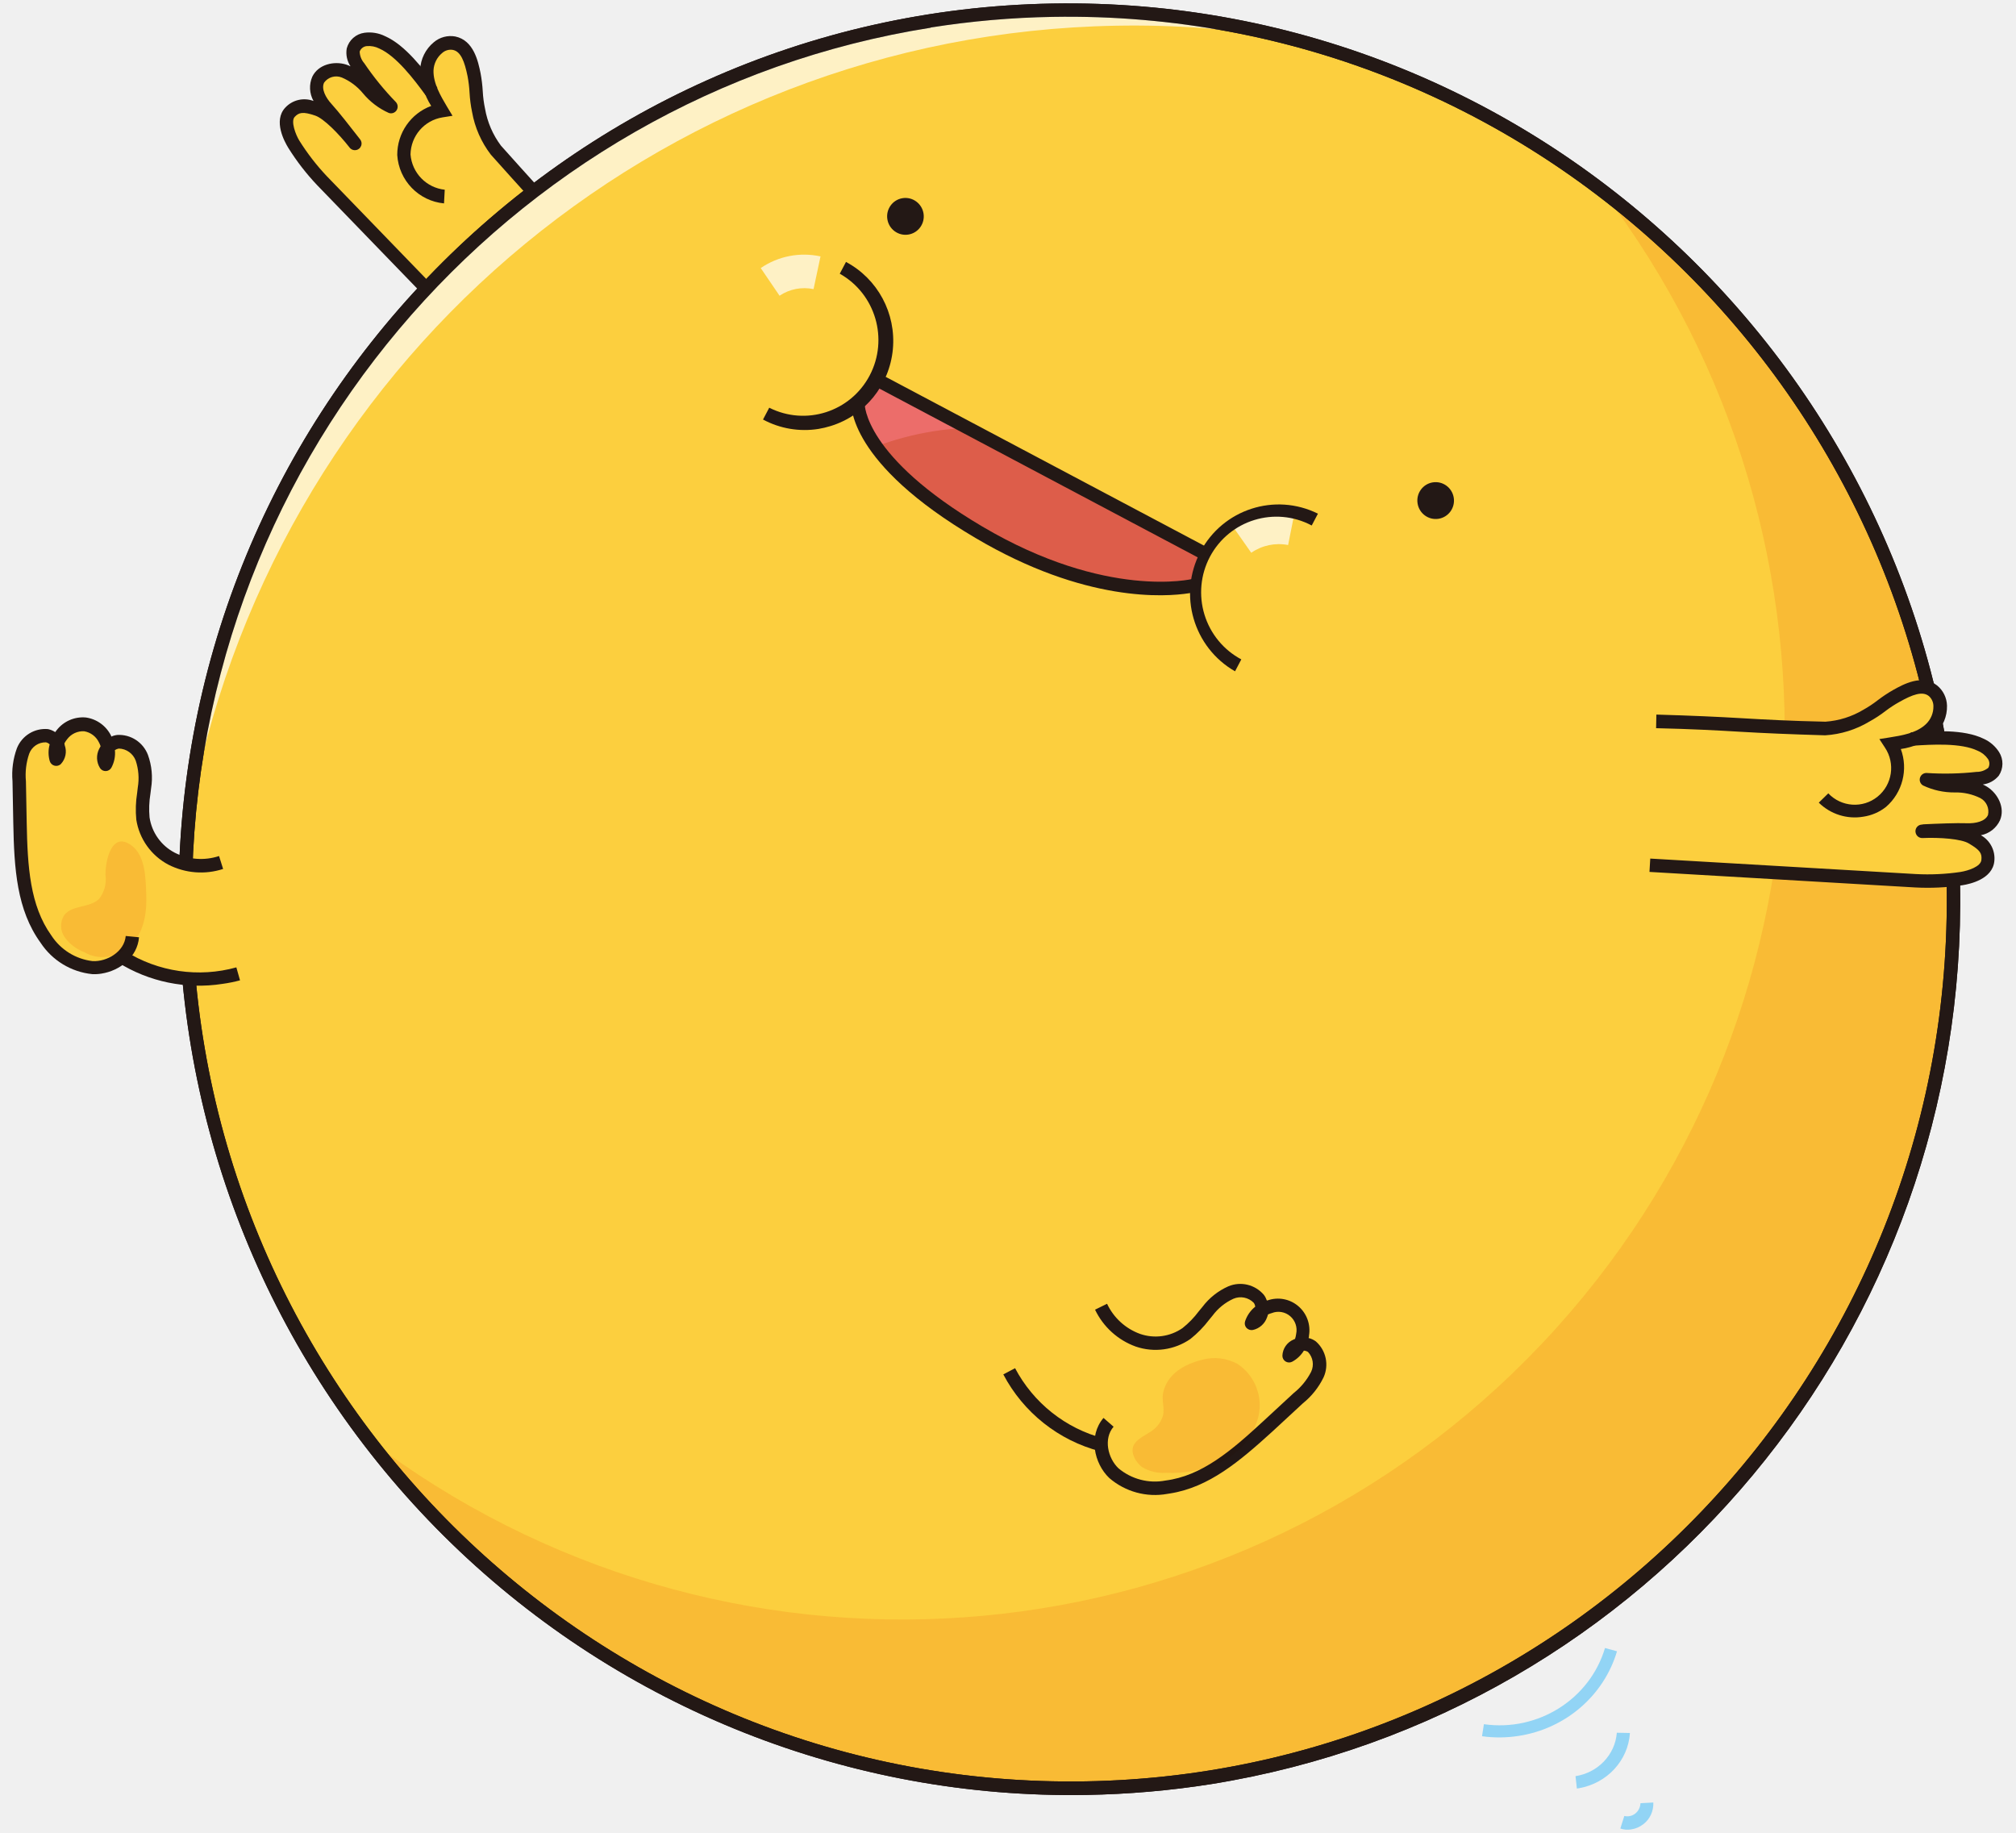
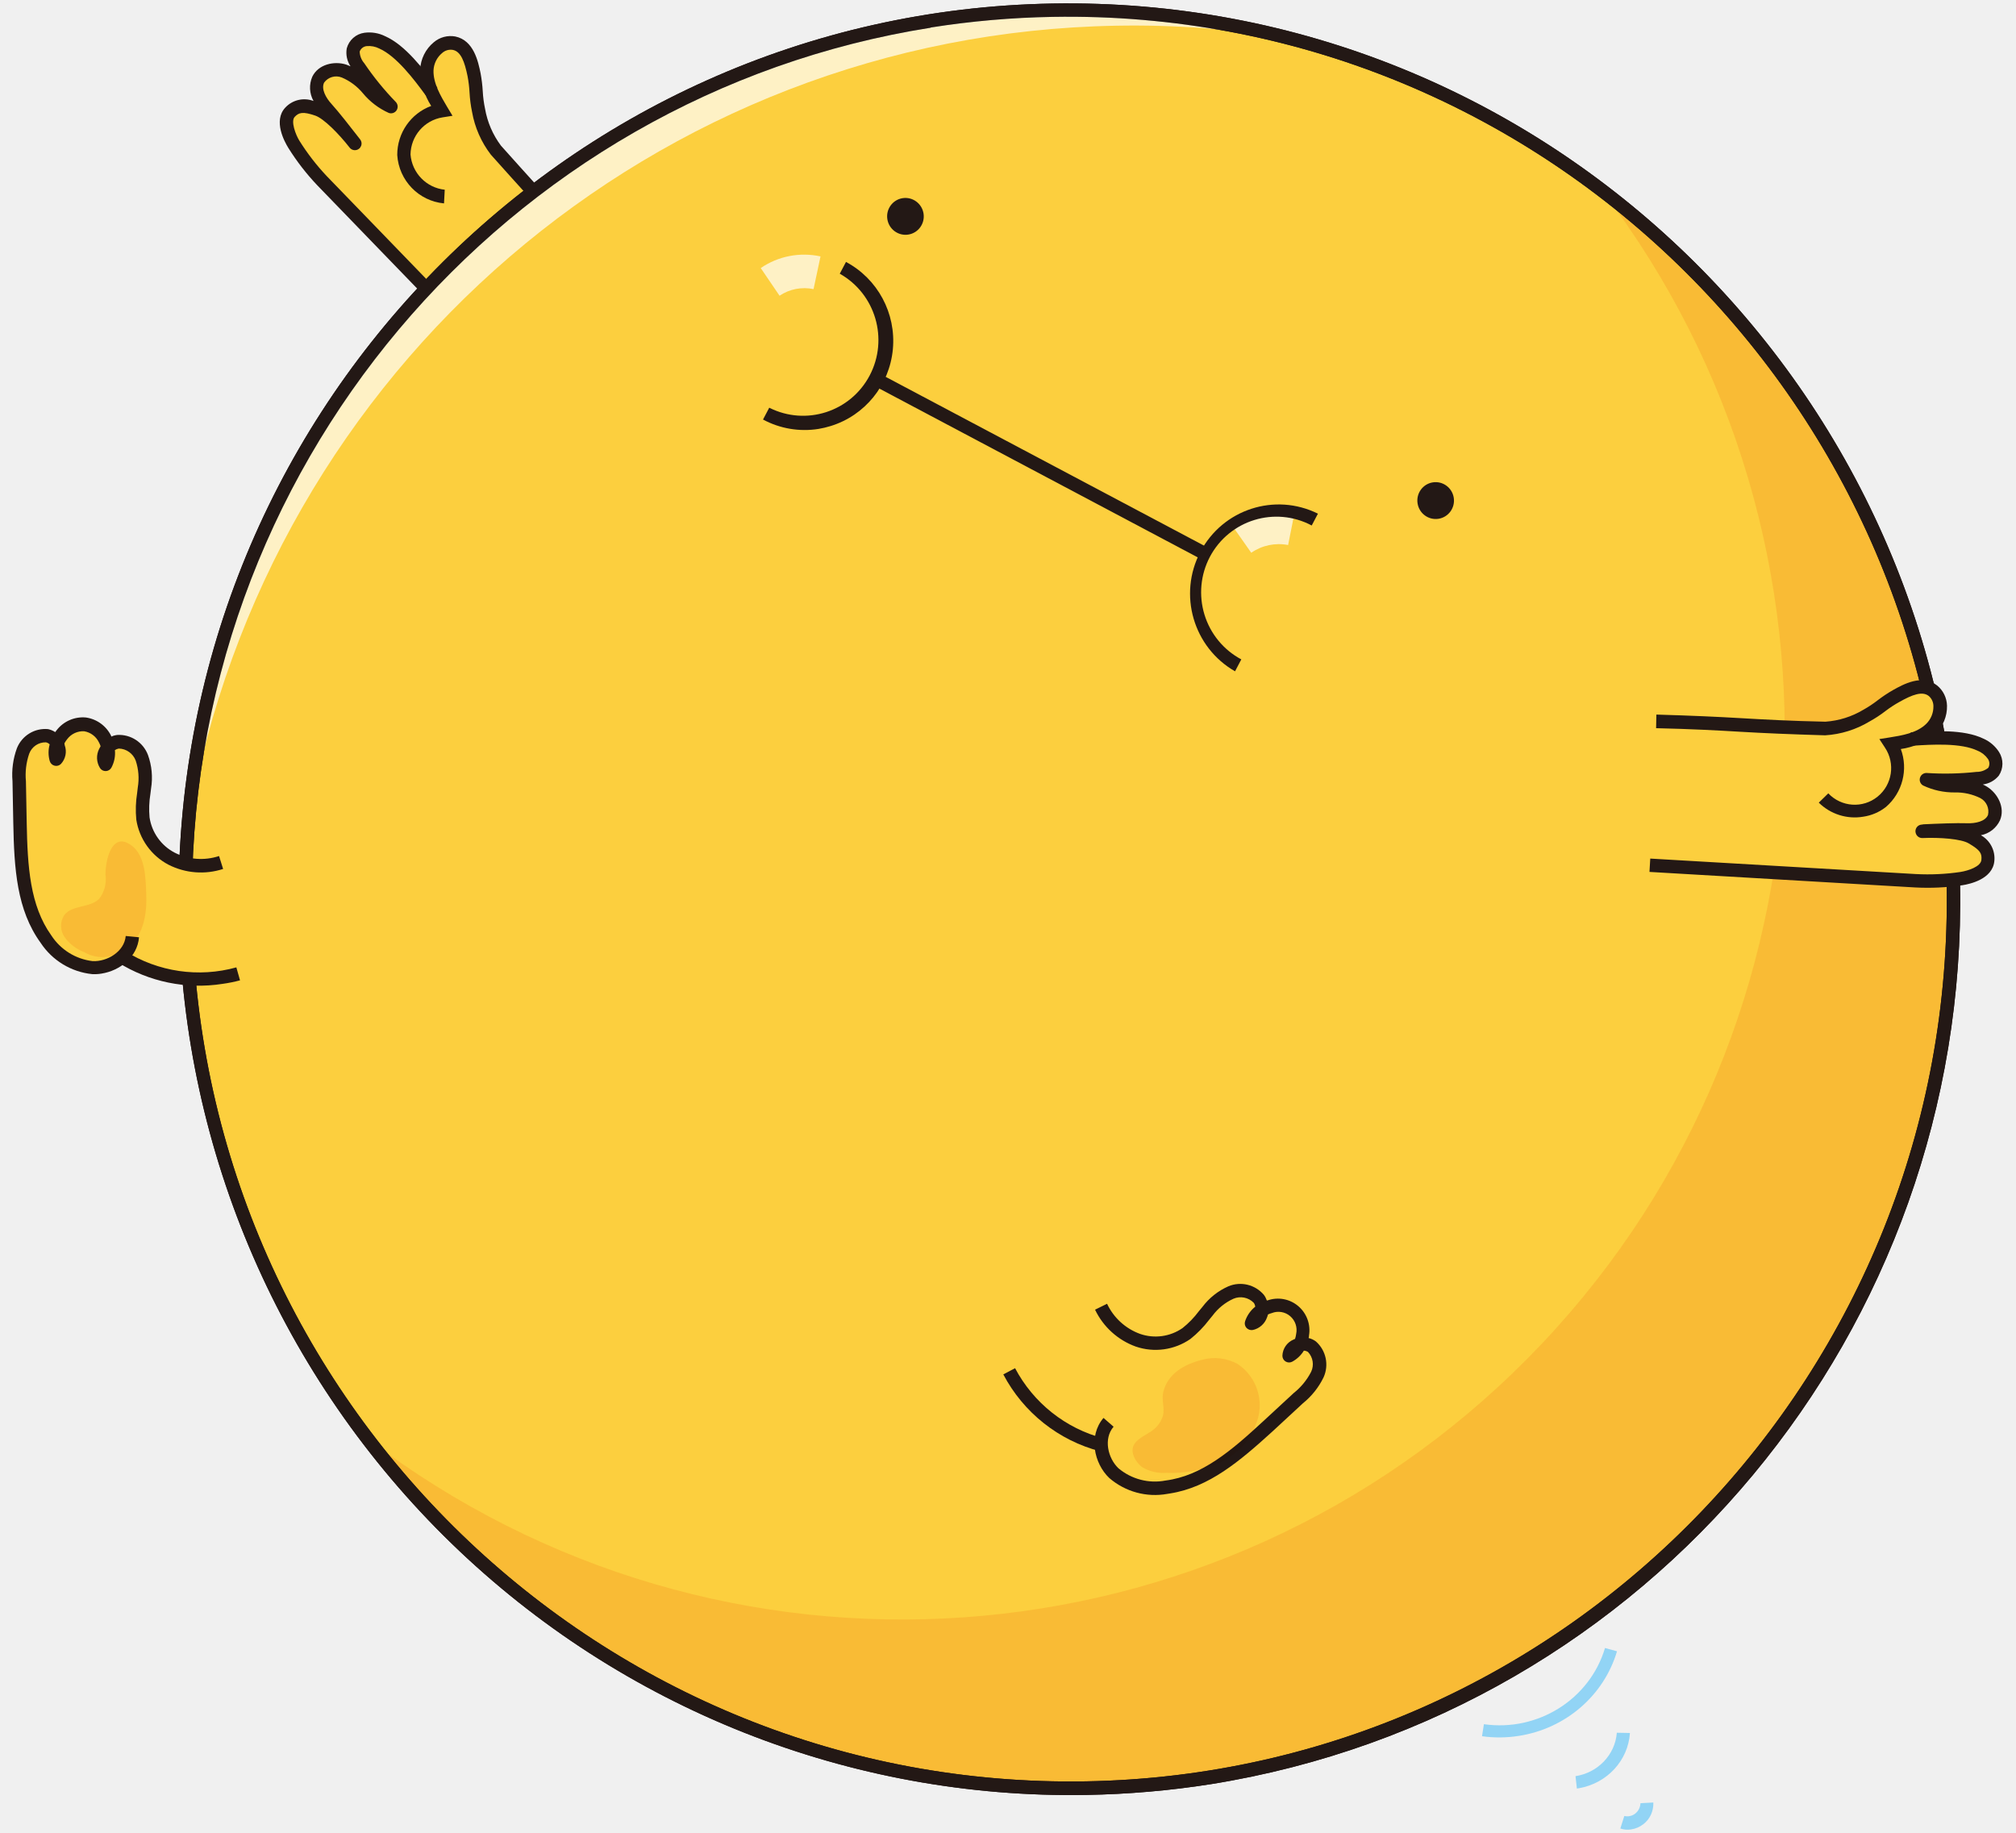
- <svg xmlns="http://www.w3.org/2000/svg" xmlns:xlink="http://www.w3.org/1999/xlink" width="143px" height="130px" viewBox="0 0 143 130" version="1.1">
-   <defs>
-     <ellipse id="path-1" cx="21.018" cy="21.047" rx="20.91" ry="21.033" />
-   </defs>
+ <svg xmlns="http://www.w3.org/2000/svg" width="143px" height="130px" viewBox="0 0 143 130" version="1.1">
+   <defs />
  <g id="Page-1" stroke="none" stroke-width="1" fill="none" fill-rule="evenodd">
-     <g id="iPhone-8-Copy" transform="translate(-221, -471)">
-       <g id="503" transform="translate(294.1545, 536.7389) rotate(-9) translate(-294.1545, -536.7389) translate(223.1545, 466.2389)">
+     <g id="wavbo" transform="translate(-8, -15)" fill-rule="nonzero">
+       <g id="503" transform="translate(81.1545, 80.73887) rotate(-9) translate(-81.1545, -80.73887) translate(10.1545, 10.23888)">
        <g id="Group">
-           <g transform="translate(26.92233, 0)" fill-rule="nonzero" id="Shape">
+           <g id="Shape" transform="translate(26.92233, 0)">
            <path d="M11.062,12.828 C9.554,12.436 8.553,11 8.7,9.44 C8.95,7.906 10.262,6.775 11.808,6.761 C11.425,5.811 11.033,4.784 11.227,3.772 C11.421,2.76 12.469,1.848 13.433,2.2 C14.326,2.523 14.444,3.673 14.486,4.628 C14.529,5.583 14.344,6.219 14.406,7.174 C14.419,8.212 14.682,9.23 15.171,10.144 C17.943,14.462 22.893,21.884 25.661,26.198 L17.674,31.742 L2.669,10.362 C2.055,9.466 1.529,8.511 1.101,7.511 C0.893,7.036 0.496,5.763 1.181,5.231 C1.785,4.756 2.357,4.903 3.146,5.321 C3.934,5.739 4.959,7.35 5.394,8.134 C4.959,7.35 4.218,6.005 3.802,5.374 C3.387,4.742 3.089,3.877 3.524,3.255 C4.002,2.716 4.79,2.587 5.413,2.946 C6.015,3.31 6.521,3.815 6.886,4.419 C7.238,5.025 7.723,5.544 8.303,5.934 C7.606,4.944 6.996,3.895 6.48,2.798 C6.253,2.426 6.181,1.979 6.282,1.554 C6.464,1.172 6.853,0.935 7.274,0.95 C7.68,0.967 8.072,1.102 8.403,1.34 C9.635,2.133 10.637,4.053 11.336,5.35" fill="#FCCF3E" />
            <path d="M25.269,26.454 C23.885,24.302 21.925,21.318 20.026,18.434 C18.128,15.55 16.163,12.562 14.779,10.405 C14.246,9.423 13.957,8.326 13.938,7.207 C13.916,6.746 13.929,6.284 13.976,5.825 C14.017,5.435 14.031,5.043 14.019,4.651 C13.971,3.592 13.825,2.846 13.277,2.646 C13.016,2.56 12.729,2.596 12.498,2.746 C12.087,2.988 11.797,3.394 11.699,3.863 C11.525,4.77 11.926,5.763 12.252,6.585 L12.526,7.26 L11.803,7.26 C10.497,7.265 9.382,8.209 9.154,9.502 C9.052,10.815 9.896,12.013 11.161,12.353 L10.958,13.303 C9.212,12.857 8.049,11.197 8.218,9.393 C8.457,7.856 9.625,6.634 11.142,6.333 C10.777,5.498 10.648,4.577 10.769,3.673 C10.92,2.928 11.378,2.284 12.03,1.9 C12.502,1.613 13.077,1.552 13.598,1.734 C14.855,2.209 14.925,3.749 14.963,4.585 C14.975,5.018 14.959,5.451 14.916,5.882 C14.873,6.295 14.862,6.711 14.883,7.127 C14.897,8.09 15.138,9.036 15.587,9.887 C16.971,12.044 18.931,15.023 20.829,17.912 C22.728,20.8 24.693,23.779 26.077,25.941 L25.269,26.454 Z" fill="#231815" />
            <path d="M17.287,32.018 L2.286,10.638 C1.648,9.712 1.106,8.723 0.666,7.687 C0.468,7.212 -0.104,5.621 0.893,4.837 C1.484,4.368 2.298,4.306 2.952,4.68 C2.742,4.111 2.811,3.476 3.136,2.965 C3.698,2.157 4.851,2.095 5.64,2.49 C5.739,2.542 5.833,2.599 5.928,2.661 C5.743,2.254 5.719,1.792 5.862,1.368 C6.109,0.807 6.668,0.451 7.278,0.466 C7.787,0.479 8.281,0.644 8.695,0.941 C10.004,1.786 11.01,3.682 11.742,5.065 L11.775,5.126 L10.939,5.573 L10.863,5.511 C10.23,4.276 9.253,2.456 8.148,1.739 C7.894,1.553 7.592,1.444 7.278,1.425 C7.055,1.416 6.845,1.533 6.735,1.729 C6.696,2.031 6.762,2.337 6.924,2.594 C7.427,3.668 8.023,4.695 8.705,5.663 C8.831,5.844 8.816,6.088 8.669,6.253 C8.523,6.417 8.283,6.458 8.091,6.352 C7.441,5.928 6.896,5.359 6.499,4.689 C6.178,4.144 5.731,3.684 5.196,3.35 C4.777,3.099 4.242,3.165 3.897,3.511 C3.609,3.924 3.854,4.599 4.18,5.088 C4.586,5.706 5.271,6.941 5.72,7.759 L5.791,7.887 C5.831,7.956 5.852,8.035 5.852,8.115 C5.853,8.289 5.758,8.449 5.606,8.533 C5.497,8.594 5.368,8.609 5.247,8.574 C5.127,8.539 5.025,8.458 4.964,8.348 C4.369,7.269 3.476,6.024 2.914,5.725 C2.083,5.283 1.79,5.326 1.455,5.587 C1.119,5.849 1.327,6.846 1.521,7.307 C1.937,8.283 2.448,9.216 3.046,10.091 L18.047,31.471 L17.287,32.018 Z" fill="#231815" />
          </g>
-           <g transform="translate(10.39108, 5.226217)" fill-rule="nonzero">
+           <g transform="translate(10.39108, 5.226217)">
            <ellipse id="Oval" fill="#FCCF3E" cx="63.579" cy="63.755" rx="62.701" ry="63.071" />
            <path d="M63.711,127.33 C60.741,127.328 57.774,127.118 54.832,126.703 C38.237,124.37 23.243,115.5 13.15,102.046 C3.057,88.591 -1.308,71.653 1.015,54.961 C5.838,20.278 37.828,-4.029 72.336,0.827 C106.892,5.689 130.986,37.809 126.152,72.568 C121.787,103.909 95.173,127.25 63.711,127.33 Z M63.541,1.169 C33.015,1.155 6.296,23.832 1.951,55.113 C-2.795,89.342 20.937,120.963 54.964,125.748 C88.943,130.522 120.442,106.605 125.212,72.421 C129.967,38.184 106.234,6.552 72.199,1.763 C69.331,1.359 66.438,1.156 63.541,1.155 L63.541,1.169 Z" id="Shape" fill="#231815" />
          </g>
-           <path d="M86.95,8.314 C91.043,8.886 95.076,9.832 98.999,11.141 C82.064,3.742 62.749,4.22 46.197,12.45 C29.645,20.68 17.537,35.826 13.097,53.854 C23.725,22.865 54.674,3.78 86.95,8.314 Z" id="Shape" fill="#FFFFFF" fill-rule="nonzero" opacity="0.7" />
-           <path d="M119.153,25.247 C134.097,52.993 126.356,87.578 101.033,106.204 C75.71,124.83 40.599,121.764 18.846,99.027 C30.482,120.632 53.532,133.472 77.912,131.929 C102.291,130.386 123.56,114.742 132.413,91.841 C141.266,68.94 136.091,42.952 119.153,25.247 Z" id="Shape" fill="#F6AF74" fill-rule="nonzero" opacity="0.3" style="mix-blend-mode: multiply;" />
-           <path d="M74.103,132.556 C71.132,132.554 68.165,132.345 65.223,131.929 C48.628,129.596 33.634,120.727 23.541,107.272 C13.448,93.817 9.083,76.88 11.407,60.187 C16.229,25.504 48.219,1.197 82.727,6.053 C117.283,10.915 141.377,43.035 136.543,77.795 C132.178,109.136 105.564,132.477 74.103,132.556 Z M73.933,6.395 C43.406,6.381 16.687,29.058 12.342,60.339 C7.596,94.569 31.328,126.189 65.355,130.974 C99.334,135.749 130.833,111.832 135.604,77.647 C140.358,43.411 116.625,11.778 82.59,6.989 C79.722,6.585 76.829,6.382 73.933,6.381 L73.933,6.395 Z" id="Shape" fill="#231815" fill-rule="nonzero" />
-           <ellipse id="Oval" fill="#231815" fill-rule="nonzero" cx="70.064" cy="19.332" rx="1.299" ry="1.307" />
-           <ellipse id="Oval" fill="#231815" fill-rule="nonzero" cx="104.057" cy="45.126" rx="1.299" ry="1.307" />
-           <g transform="translate(48.64913, 20.42976)">
-             <g opacity="0.7" transform="translate(10.39108, 0)" fill="#FFFFFF" fill-rule="nonzero" id="Shape">
+           <path d="M86.95,8.314 C91.043,8.886 95.076,9.832 98.999,11.141 C82.064,3.742 62.749,4.22 46.197,12.45 C29.645,20.68 17.537,35.826 13.097,53.854 C23.725,22.865 54.674,3.78 86.95,8.314 Z" id="Shape" fill="#FFFFFF" opacity="0.7" />
+           <path d="M119.153,25.247 C134.097,52.993 126.356,87.578 101.033,106.204 C75.71,124.83 40.599,121.764 18.846,99.027 C30.482,120.632 53.532,133.472 77.912,131.929 C102.291,130.386 123.56,114.742 132.413,91.841 C141.266,68.94 136.091,42.952 119.153,25.247 Z" id="Shape" fill="#F6AF74" opacity="0.3" style="mix-blend-mode: multiply;" />
+           <path d="M74.103,132.556 C71.132,132.554 68.165,132.345 65.223,131.929 C48.628,129.596 33.634,120.727 23.541,107.272 C13.448,93.817 9.083,76.88 11.407,60.187 C16.229,25.504 48.219,1.197 82.727,6.053 C117.283,10.915 141.377,43.035 136.543,77.795 C132.178,109.136 105.564,132.477 74.103,132.556 Z M73.933,6.395 C43.406,6.381 16.687,29.058 12.342,60.339 C7.596,94.569 31.328,126.189 65.355,130.974 C99.334,135.749 130.833,111.832 135.604,77.647 C140.358,43.411 116.625,11.778 82.59,6.989 C79.722,6.585 76.829,6.382 73.933,6.381 L73.933,6.395 Z" id="Shape" fill="#231815" />
+           <ellipse id="Oval" fill="#231815" cx="70.064" cy="19.332" rx="1.299" ry="1.307" />
+           <ellipse id="Oval" fill="#231815" cx="104.057" cy="45.126" rx="1.299" ry="1.307" />
+           <g transform="translate(57.64913, 20.42976)">
+             <g id="Shape" opacity="0.7" transform="translate(1.391076, 0)" fill="#FFFFFF">
              <path d="M1.323,3.064 L0.312,0.917 C1.669,0.274 3.23,0.219 4.629,0.765 L3.779,2.979 C2.982,2.675 2.097,2.705 1.323,3.064 Z" />
            </g>
-             <g opacity="0.7" transform="translate(40.61966, 23.28042)" fill="#FFFFFF" fill-rule="nonzero" id="Shape">
+             <g id="Shape" opacity="0.7" transform="translate(31.61966, 23.28042)" fill="#FFFFFF">
              <path d="M1.289,3.026 L0.246,0.893 C1.663,0.198 3.301,0.115 4.78,0.665 L3.958,2.893 C3.087,2.575 2.125,2.623 1.289,3.026 Z" />
            </g>
-             <path d="M17.651,10.091 L38.669,25.86 L37.677,27.975 C37.677,27.975 30.323,27.2 24.844,23.223 C17.004,17.579 15.709,11.764 15.709,11.764 L17.651,10.091 Z" id="Shape" fill="#EC6D6A" fill-rule="nonzero" />
-             <g id="Clipped" transform="translate(0, 14.25332)">
-               <mask id="mask-2" fill="white">
-                 <use xlink:href="#path-1" />
-               </mask>
-               <g id="Oval" />
-               <path d="M17.651,-4.162 L38.669,11.607 L37.677,13.721 C37.677,13.721 30.323,12.947 24.844,8.97 C17.004,3.326 15.709,-2.49 15.709,-2.49 L17.651,-4.162 Z" id="Shape" fill="#DD5D4A" fill-rule="nonzero" mask="url(#mask-2)" />
-             </g>
-             <path d="M39.458,34.431 C36.798,32.294 36.309,28.418 38.352,25.68 C40.396,22.942 44.233,22.334 47.015,24.307 L46.448,25.067 C44.088,23.29 40.744,23.766 38.967,26.131 C38.113,27.272 37.746,28.707 37.945,30.12 C38.144,31.534 38.894,32.809 40.029,33.666 L39.458,34.431 Z" id="Shape" fill="#231815" fill-rule="nonzero" />
-             <path d="M12.961,12.828 C11.597,12.829 10.27,12.382 9.182,11.555 L9.749,10.795 C12.113,12.497 15.396,11.99 17.143,9.652 C18.889,7.314 18.461,4.001 16.177,2.19 L16.744,1.435 C18.779,2.972 19.693,5.592 19.059,8.072 C18.425,10.551 16.369,12.402 13.848,12.761 C13.554,12.804 13.258,12.826 12.961,12.828 Z" id="Shape" fill="#231815" fill-rule="nonzero" />
-             <polygon id="Rectangle-path" fill="#231815" fill-rule="nonzero" transform="translate(28.12228, 17.90316) rotate(-53.07) translate(-28.12228, -17.90316) " points="27.622 4.714 28.567 4.714 28.567 31.092 27.622 31.092" />
-             <path d="M37.115,28.45 C35.41,28.45 29.723,27.975 22.761,22.216 C14.684,15.565 15.52,11.531 15.558,11.365 L16.479,11.583 L16.007,11.474 L16.479,11.578 C16.479,11.612 15.827,15.261 23.361,21.485 C31.244,27.998 37.483,27.495 37.531,27.485 L37.62,28.435 C37.592,28.435 37.417,28.45 37.115,28.45 Z" id="Shape" fill="#231815" fill-rule="nonzero" />
+             <path d="M30.458,34.431 C27.798,32.294 27.309,28.418 29.352,25.68 C31.396,22.942 35.233,22.334 38.015,24.307 L37.448,25.067 C35.088,23.29 31.744,23.766 29.967,26.131 C29.113,27.272 28.746,28.707 28.945,30.12 C29.144,31.534 29.894,32.809 31.029,33.666 L30.458,34.431 Z" id="Shape" fill="#231815" />
+             <path d="M3.961,12.828 C2.597,12.829 1.27,12.382 0.182,11.555 L0.749,10.795 C3.113,12.497 6.396,11.99 8.143,9.652 C9.889,7.314 9.461,4.001 7.177,2.19 L7.744,1.435 C9.779,2.972 10.693,5.592 10.059,8.072 C9.425,10.551 7.369,12.402 4.848,12.761 C4.554,12.804 4.258,12.826 3.961,12.828 Z" id="Shape" fill="#231815" />
+             <polygon id="Rectangle-path" fill="#231815" transform="translate(19.12225, 17.90314) rotate(-53.07) translate(-19.12225, -17.90314) " points="18.622 4.714 19.567 4.714 19.567 31.092 18.622 31.092" />
          </g>
-           <g transform="translate(114.7742, 62.23949)" fill-rule="nonzero" id="Shape">
+           <g id="Shape" transform="translate(114.7742, 62.23949)">
            <path d="M13.159,8.029 C14.067,9.331 15.812,9.722 17.184,8.932 C18.556,8.142 19.104,6.431 18.449,4.984 C19.474,4.984 20.565,4.941 21.415,4.371 C22.265,3.801 22.705,2.471 22.01,1.72 C21.316,0.969 20.272,1.354 19.379,1.682 C18.487,2.01 17.962,2.423 17.07,2.732 C16.113,3.12 15.078,3.27 14.052,3.169 C9.026,2.257 7.312,1.701 2.286,0.793 L0.227,10.818 L18.647,14.857 C19.712,15.082 20.795,15.201 21.883,15.213 C22.407,15.213 23.715,15.104 23.942,14.263 C24.145,13.522 23.791,13.047 23.101,12.476 C22.412,11.906 20.546,11.574 19.658,11.474 C20.546,11.574 22.062,11.74 22.804,11.887 C23.545,12.035 24.452,11.973 24.854,11.331 C25.178,10.672 24.989,9.873 24.405,9.431 C23.836,9.016 23.174,8.748 22.478,8.652 C21.78,8.551 21.113,8.295 20.527,7.901 C21.706,8.163 22.906,8.322 24.112,8.376 C24.541,8.449 24.981,8.343 25.331,8.082 C25.606,7.771 25.674,7.326 25.505,6.946 C25.335,6.573 25.059,6.259 24.712,6.043 C23.512,5.207 21.363,5.017 19.908,4.879" fill="#FCCF3E" />
            <path d="M15.728,9.778 C14.564,9.79 13.465,9.24 12.772,8.3 L13.541,7.754 C14.306,8.866 15.789,9.205 16.955,8.534 C18.122,7.863 18.584,6.405 18.019,5.179 L17.722,4.518 L18.444,4.518 C19.313,4.518 20.39,4.518 21.155,3.986 C21.546,3.715 21.807,3.291 21.873,2.817 C21.918,2.544 21.842,2.265 21.665,2.052 C21.269,1.62 20.527,1.772 19.54,2.138 C19.175,2.271 18.82,2.43 18.477,2.613 C18.075,2.834 17.657,3.023 17.226,3.178 C16.193,3.597 15.075,3.76 13.967,3.654 C11.449,3.178 9.716,2.827 8.072,2.466 C6.428,2.105 4.709,1.734 2.201,1.278 L2.371,0.328 C4.893,0.803 6.622,1.159 8.27,1.52 C9.919,1.881 11.633,2.252 14.137,2.703 C15.083,2.786 16.036,2.645 16.919,2.29 C17.306,2.148 17.682,1.977 18.043,1.777 C18.421,1.573 18.812,1.393 19.214,1.24 C19.998,0.95 21.458,0.418 22.36,1.402 C22.732,1.815 22.905,2.373 22.832,2.927 C22.731,3.676 22.319,4.348 21.698,4.775 C20.915,5.235 20.022,5.47 19.115,5.454 C19.418,6.977 18.747,8.529 17.433,9.345 C16.912,9.637 16.324,9.786 15.728,9.778 Z" fill="#231815" />
            <path d="M21.925,15.679 L21.902,15.679 C20.79,15.666 19.683,15.544 18.595,15.313 L0.142,11.274 L0.345,10.348 L18.789,14.382 C19.819,14.6 20.868,14.717 21.92,14.728 C22.501,14.728 23.404,14.576 23.526,14.125 C23.649,13.674 23.564,13.427 22.837,12.828 C22.364,12.419 20.858,12.068 19.639,11.93 C19.401,11.901 19.222,11.697 19.223,11.455 L19.223,11.403 C19.237,11.276 19.299,11.161 19.398,11.081 C19.496,11.002 19.622,10.965 19.748,10.98 L19.875,10.98 C20.82,11.084 22.209,11.246 22.931,11.388 C23.507,11.502 24.221,11.469 24.49,11.042 C24.673,10.588 24.53,10.067 24.14,9.773 C23.627,9.41 23.034,9.177 22.412,9.094 C21.645,8.98 20.914,8.695 20.272,8.257 C20.098,8.119 20.043,7.878 20.14,7.678 C20.235,7.479 20.455,7.373 20.669,7.421 C21.82,7.681 22.991,7.84 24.169,7.896 C24.468,7.949 24.777,7.892 25.038,7.735 C25.175,7.559 25.203,7.32 25.109,7.117 C24.97,6.831 24.752,6.592 24.48,6.428 C23.404,5.678 21.339,5.478 19.979,5.354 L19.904,5.354 L19.993,4.404 L20.064,4.404 C21.613,4.552 23.734,4.751 25.019,5.644 C25.436,5.913 25.765,6.3 25.964,6.756 C26.206,7.315 26.095,7.965 25.68,8.409 C25.345,8.705 24.911,8.861 24.466,8.847 C24.558,8.908 24.647,8.974 24.731,9.046 C25.406,9.626 25.793,10.718 25.269,11.55 C24.93,12.053 24.371,12.362 23.767,12.381 C24.362,12.847 24.62,13.627 24.419,14.358 C24.088,15.588 22.459,15.679 21.925,15.679 Z" fill="#231815" />
          </g>
-           <g transform="translate(63.76342, 97.39768)" fill-rule="nonzero" id="Shape">
-             <g transform="translate(5.667859, 0)">
-               <path d="M2.206,0.475 C2.552,1.651 3.347,2.642 4.416,3.231 C5.497,3.811 6.789,3.838 7.892,3.302 C8.516,2.93 9.093,2.485 9.612,1.976 C10.139,1.462 10.79,1.094 11.501,0.907 C12.225,0.729 12.983,1.03 13.39,1.658 C13.73,2.3 13.31,3.278 12.587,3.297 C12.984,2.545 13.829,2.149 14.656,2.329 C15.484,2.509 16.091,3.221 16.143,4.071 C16.194,4.921 15.678,5.702 14.878,5.982 C15.001,5.264 16.087,5.074 16.588,5.597 C17.054,6.179 17.085,7 16.664,7.616 C16.241,8.201 15.698,8.687 15.072,9.041 L12.635,10.671 C10.273,12.253 7.685,13.902 4.837,13.826 C3.49,13.855 2.201,13.28 1.318,12.258 C0.51,11.198 0.496,9.497 1.511,8.638" fill="#FCCF3E" />
-               <path d="M5.007,14.339 L4.799,14.339 C3.308,14.371 1.883,13.727 0.916,12.586 C0.005,11.398 -0.104,9.398 1.176,8.31 L1.785,9.037 C0.93,9.759 1.034,11.179 1.663,12.001 C2.457,12.915 3.616,13.422 4.822,13.384 C7.415,13.465 9.763,12.03 12.342,10.305 L14.779,8.676 C15.35,8.354 15.846,7.913 16.234,7.383 C16.528,6.954 16.528,6.387 16.234,5.958 C16.156,5.888 16.062,5.841 15.96,5.82 C15.707,6.116 15.381,6.339 15.015,6.466 C14.857,6.519 14.682,6.484 14.556,6.374 C14.43,6.264 14.371,6.095 14.401,5.929 C14.5,5.442 14.867,5.055 15.346,4.932 L15.473,4.898 C15.528,4.79 15.572,4.677 15.606,4.561 C15.778,4.116 15.692,3.612 15.382,3.25 C15.073,2.888 14.59,2.727 14.127,2.832 C14.031,2.841 13.936,2.86 13.844,2.889 C13.819,2.955 13.787,3.019 13.749,3.079 C13.52,3.507 13.085,3.783 12.602,3.806 C12.437,3.805 12.284,3.723 12.191,3.587 C12.099,3.444 12.09,3.263 12.167,3.112 C12.364,2.729 12.668,2.412 13.041,2.2 C13.045,2.099 13.024,2 12.979,1.91 C12.667,1.472 12.12,1.271 11.6,1.402 C10.98,1.574 10.413,1.901 9.952,2.352 L9.664,2.608 C9.204,3.049 8.692,3.431 8.138,3.744 C6.896,4.342 5.446,4.314 4.227,3.668 C3.048,3.019 2.17,1.928 1.785,0.632 L2.692,0.352 C2.999,1.407 3.709,2.297 4.667,2.827 C5.612,3.334 6.741,3.359 7.708,2.893 C8.192,2.62 8.638,2.284 9.036,1.896 L9.333,1.634 C9.907,1.078 10.613,0.679 11.383,0.475 C12.311,0.247 13.279,0.648 13.778,1.468 C13.848,1.602 13.897,1.746 13.924,1.896 L13.981,1.896 C14.758,1.756 15.551,2.039 16.065,2.642 C16.58,3.244 16.739,4.075 16.484,4.827 C16.484,4.884 16.451,4.936 16.432,4.989 C16.609,5.062 16.77,5.17 16.904,5.307 C17.517,6.047 17.574,7.103 17.046,7.906 C16.591,8.559 15.997,9.103 15.308,9.497 L12.871,11.127 C10.216,12.871 7.789,14.339 5.007,14.339 Z" fill="#231815" />
+           <g id="Shape" transform="translate(63.76342, 97.39768)">
+             <g id="Group" transform="translate(5.667859, 0)">
+               <path d="M2.206,0.475 C2.552,1.651 3.347,2.642 4.416,3.231 C5.497,3.811 6.789,3.838 7.892,3.302 C8.516,2.93 9.093,2.485 9.612,1.976 C10.139,1.462 10.79,1.094 11.501,0.907 C12.225,0.729 12.983,1.03 13.39,1.658 C13.73,2.3 13.31,3.278 12.587,3.297 C12.984,2.545 13.829,2.149 14.656,2.329 C15.484,2.509 16.091,3.221 16.143,4.071 C16.194,4.921 15.678,5.702 14.878,5.982 C15.001,5.264 16.087,5.074 16.588,5.597 C17.054,6.179 17.085,7 16.664,7.616 C16.241,8.201 15.698,8.687 15.072,9.041 L12.635,10.671 C10.273,12.253 7.685,13.902 4.837,13.826 C3.49,13.855 2.201,13.28 1.318,12.258 C0.51,11.198 0.496,9.497 1.511,8.638" id="Shape" fill="#FCCF3E" />
+               <path d="M5.007,14.339 L4.799,14.339 C3.308,14.371 1.883,13.727 0.916,12.586 C0.005,11.398 -0.104,9.398 1.176,8.31 L1.785,9.037 C0.93,9.759 1.034,11.179 1.663,12.001 C2.457,12.915 3.616,13.422 4.822,13.384 C7.415,13.465 9.763,12.03 12.342,10.305 L14.779,8.676 C15.35,8.354 15.846,7.913 16.234,7.383 C16.528,6.954 16.528,6.387 16.234,5.958 C16.156,5.888 16.062,5.841 15.96,5.82 C15.707,6.116 15.381,6.339 15.015,6.466 C14.857,6.519 14.682,6.484 14.556,6.374 C14.43,6.264 14.371,6.095 14.401,5.929 C14.5,5.442 14.867,5.055 15.346,4.932 L15.473,4.898 C15.528,4.79 15.572,4.677 15.606,4.561 C15.778,4.116 15.692,3.612 15.382,3.25 C15.073,2.888 14.59,2.727 14.127,2.832 C14.031,2.841 13.936,2.86 13.844,2.889 C13.819,2.955 13.787,3.019 13.749,3.079 C13.52,3.507 13.085,3.783 12.602,3.806 C12.437,3.805 12.284,3.723 12.191,3.587 C12.099,3.444 12.09,3.263 12.167,3.112 C12.364,2.729 12.668,2.412 13.041,2.2 C13.045,2.099 13.024,2 12.979,1.91 C12.667,1.472 12.12,1.271 11.6,1.402 C10.98,1.574 10.413,1.901 9.952,2.352 L9.664,2.608 C9.204,3.049 8.692,3.431 8.138,3.744 C6.896,4.342 5.446,4.314 4.227,3.668 C3.048,3.019 2.17,1.928 1.785,0.632 L2.692,0.352 C2.999,1.407 3.709,2.297 4.667,2.827 C5.612,3.334 6.741,3.359 7.708,2.893 C8.192,2.62 8.638,2.284 9.036,1.896 L9.333,1.634 C9.907,1.078 10.613,0.679 11.383,0.475 C12.311,0.247 13.279,0.648 13.778,1.468 C13.848,1.602 13.897,1.746 13.924,1.896 L13.981,1.896 C14.758,1.756 15.551,2.039 16.065,2.642 C16.58,3.244 16.739,4.075 16.484,4.827 C16.484,4.884 16.451,4.936 16.432,4.989 C16.609,5.062 16.77,5.17 16.904,5.307 C17.517,6.047 17.574,7.103 17.046,7.906 C16.591,8.559 15.997,9.103 15.308,9.497 L12.871,11.127 C10.216,12.871 7.789,14.339 5.007,14.339 Z" id="Shape" fill="#231815" />
            </g>
-             <g transform="translate(0, 3.800885)">
-               <path d="M0.756,0.195 C1.698,2.963 3.756,5.205 6.424,6.371" fill="#FCCF3E" />
-               <path d="M6.235,6.808 C3.444,5.588 1.292,3.243 0.307,0.347 L1.2,0.043 C2.104,2.684 4.067,4.822 6.613,5.939 L6.235,6.808 Z" fill="#231815" />
+             <g id="Group" transform="translate(0, 3.800885)">
+               <path d="M0.756,0.195 C1.698,2.963 3.756,5.205 6.424,6.371" id="Shape" fill="#FCCF3E" />
+               <path d="M6.235,6.808 C3.444,5.588 1.292,3.243 0.307,0.347 L1.2,0.043 C2.104,2.684 4.067,4.822 6.613,5.939 L6.235,6.808 Z" id="Shape" fill="#231815" />
            </g>
            <path d="M9.021,12.201 C8.601,11.797 8.285,10.956 8.714,10.481 C9.069,10.091 9.659,9.973 10.098,9.745 C10.513,9.547 10.847,9.211 11.043,8.794 C11.255,8.267 11.095,7.692 11.317,7.16 C11.841,5.906 13.116,5.45 14.373,5.331 C15.246,5.23 16.124,5.471 16.824,6.005 C17.9,6.984 18.261,8.529 17.731,9.887 C17.184,11.207 16.087,12.219 14.732,12.652 C13.397,13.063 11.981,13.131 10.613,12.852 C10.03,12.799 9.475,12.573 9.021,12.201 Z" fill="#F6AF74" opacity="0.3" style="mix-blend-mode: multiply;" />
          </g>
-           <g transform="translate(0, 45.13551)" fill-rule="nonzero" id="Shape">
+           <g id="Shape" transform="translate(0, 45.13551)">
            <polygon fill="#FCCF3E" points="14.963 11.864 12.62 11.631 5.828 16.401 9.598 19.061 14.897 19.836" />
-             <g>
-               <path d="M7.94,16.054 C7.609,17.346 6.079,18.068 4.78,17.793 C3.482,17.433 2.409,16.512 1.852,15.28 C0.553,12.728 0.907,9.683 1.313,6.842 L1.719,3.929 C1.769,3.203 1.975,2.496 2.324,1.858 C2.696,1.213 3.443,0.887 4.166,1.055 C4.851,1.288 5.148,2.352 4.563,2.775 C4.523,2.151 4.774,1.544 5.241,1.132 C5.708,0.72 6.338,0.549 6.948,0.67 C7.534,0.874 7.993,1.34 8.191,1.931 C8.389,2.522 8.303,3.173 7.959,3.692 C7.666,3.026 8.355,2.224 9.083,2.266 C9.82,2.365 10.414,2.922 10.566,3.654 C10.705,4.373 10.652,5.117 10.415,5.811 C10.181,6.501 10.032,7.217 9.971,7.944 C9.97,9.175 10.552,10.332 11.539,11.061 C12.529,11.775 13.759,12.069 14.963,11.878" fill="#FCCF3E" />
-               <path d="M5.342,18.325 C5.12,18.327 4.898,18.305 4.681,18.259 C3.236,17.877 2.038,16.864 1.417,15.498 C0.109,12.928 0.378,10.03 0.831,6.78 L1.237,3.863 C1.294,3.066 1.525,2.293 1.913,1.596 C2.405,0.771 3.376,0.368 4.303,0.603 C4.477,0.669 4.637,0.768 4.775,0.893 C4.814,0.851 4.855,0.812 4.898,0.774 C5.484,0.225 6.308,0.012 7.085,0.209 C7.833,0.438 8.421,1.025 8.653,1.777 C8.65,1.794 8.65,1.812 8.653,1.829 C8.798,1.79 8.947,1.774 9.097,1.782 C10.046,1.879 10.823,2.582 11.019,3.521 C11.171,4.312 11.119,5.13 10.868,5.896 L10.759,6.276 C10.583,6.806 10.475,7.357 10.438,7.915 C10.429,9 10.939,10.024 11.808,10.666 C12.695,11.309 13.799,11.57 14.878,11.393 L15.02,12.343 C13.691,12.557 12.333,12.232 11.241,11.441 C10.133,10.617 9.48,9.311 9.484,7.925 C9.523,7.288 9.644,6.659 9.843,6.053 L9.947,5.682 C10.152,5.071 10.204,4.418 10.098,3.782 C9.99,3.254 9.573,2.845 9.045,2.751 C8.945,2.753 8.847,2.776 8.757,2.817 C8.732,3.249 8.579,3.662 8.318,4.005 C8.216,4.137 8.054,4.205 7.889,4.185 C7.725,4.166 7.583,4.062 7.515,3.91 C7.323,3.462 7.382,2.944 7.671,2.551 C7.709,2.493 7.752,2.437 7.798,2.385 C7.783,2.29 7.759,2.196 7.727,2.105 C7.595,1.656 7.253,1.301 6.811,1.155 C6.354,1.057 5.879,1.192 5.54,1.516 C5.45,1.596 5.368,1.685 5.295,1.782 C5.295,1.824 5.295,1.872 5.295,1.915 C5.389,2.395 5.206,2.887 4.822,3.188 C4.685,3.288 4.505,3.306 4.35,3.236 C4.199,3.169 4.094,3.029 4.071,2.865 C4.021,2.465 4.084,2.058 4.251,1.691 C4.19,1.607 4.107,1.543 4.01,1.506 C3.491,1.411 2.97,1.657 2.711,2.119 C2.4,2.707 2.218,3.355 2.177,4.019 L1.771,6.932 C1.341,10.02 1.082,12.766 2.244,15.09 C2.735,16.196 3.69,17.025 4.851,17.351 C5.857,17.565 7.179,17.047 7.453,15.959 L8.37,16.197 C8.029,17.579 6.65,18.325 5.342,18.325 Z" fill="#231815" />
+             <g id="Group">
+               <path d="M7.94,16.054 C7.609,17.346 6.079,18.068 4.78,17.793 C3.482,17.433 2.409,16.512 1.852,15.28 C0.553,12.728 0.907,9.683 1.313,6.842 L1.719,3.929 C1.769,3.203 1.975,2.496 2.324,1.858 C2.696,1.213 3.443,0.887 4.166,1.055 C4.851,1.288 5.148,2.352 4.563,2.775 C4.523,2.151 4.774,1.544 5.241,1.132 C5.708,0.72 6.338,0.549 6.948,0.67 C7.534,0.874 7.993,1.34 8.191,1.931 C8.389,2.522 8.303,3.173 7.959,3.692 C7.666,3.026 8.355,2.224 9.083,2.266 C9.82,2.365 10.414,2.922 10.566,3.654 C10.705,4.373 10.652,5.117 10.415,5.811 C10.181,6.501 10.032,7.217 9.971,7.944 C9.97,9.175 10.552,10.332 11.539,11.061 C12.529,11.775 13.759,12.069 14.963,11.878" id="Shape" fill="#FCCF3E" />
+               <path d="M5.342,18.325 C5.12,18.327 4.898,18.305 4.681,18.259 C3.236,17.877 2.038,16.864 1.417,15.498 C0.109,12.928 0.378,10.03 0.831,6.78 L1.237,3.863 C1.294,3.066 1.525,2.293 1.913,1.596 C2.405,0.771 3.376,0.368 4.303,0.603 C4.477,0.669 4.637,0.768 4.775,0.893 C4.814,0.851 4.855,0.812 4.898,0.774 C5.484,0.225 6.308,0.012 7.085,0.209 C7.833,0.438 8.421,1.025 8.653,1.777 C8.65,1.794 8.65,1.812 8.653,1.829 C8.798,1.79 8.947,1.774 9.097,1.782 C10.046,1.879 10.823,2.582 11.019,3.521 C11.171,4.312 11.119,5.13 10.868,5.896 L10.759,6.276 C10.583,6.806 10.475,7.357 10.438,7.915 C10.429,9 10.939,10.024 11.808,10.666 C12.695,11.309 13.799,11.57 14.878,11.393 L15.02,12.343 C13.691,12.557 12.333,12.232 11.241,11.441 C10.133,10.617 9.48,9.311 9.484,7.925 C9.523,7.288 9.644,6.659 9.843,6.053 L9.947,5.682 C10.152,5.071 10.204,4.418 10.098,3.782 C9.99,3.254 9.573,2.845 9.045,2.751 C8.945,2.753 8.847,2.776 8.757,2.817 C8.732,3.249 8.579,3.662 8.318,4.005 C8.216,4.137 8.054,4.205 7.889,4.185 C7.725,4.166 7.583,4.062 7.515,3.91 C7.323,3.462 7.382,2.944 7.671,2.551 C7.709,2.493 7.752,2.437 7.798,2.385 C7.783,2.29 7.759,2.196 7.727,2.105 C7.595,1.656 7.253,1.301 6.811,1.155 C6.354,1.057 5.879,1.192 5.54,1.516 C5.45,1.596 5.368,1.685 5.295,1.782 C5.295,1.824 5.295,1.872 5.295,1.915 C5.389,2.395 5.206,2.887 4.822,3.188 C4.685,3.288 4.505,3.306 4.35,3.236 C4.199,3.169 4.094,3.029 4.071,2.865 C4.021,2.465 4.084,2.058 4.251,1.691 C4.19,1.607 4.107,1.543 4.01,1.506 C3.491,1.411 2.97,1.657 2.711,2.119 C2.4,2.707 2.218,3.355 2.177,4.019 L1.771,6.932 C1.341,10.02 1.082,12.766 2.244,15.09 C2.735,16.196 3.69,17.025 4.851,17.351 C5.857,17.565 7.179,17.047 7.453,15.959 L8.37,16.197 C8.029,17.579 6.65,18.325 5.342,18.325 Z" id="Shape" fill="#231815" />
            </g>
            <path d="M13.697,20.387 C11.095,20.381 8.58,19.435 6.613,17.722 L7.236,17.009 C9.333,18.838 12.096,19.7 14.855,19.385 L14.968,20.335 C14.546,20.379 14.122,20.396 13.697,20.387 Z" fill="#231815" />
            <path d="M6.712,11.469 C6.7,12.077 6.442,12.653 5.998,13.066 C5.247,13.607 4.048,13.175 3.377,13.811 C2.985,14.247 2.905,14.883 3.179,15.403 C3.45,15.917 3.861,16.342 4.364,16.629 C4.809,17 5.368,17.205 5.947,17.209 C6.615,17.188 7.261,16.966 7.803,16.572 C8.847,15.793 9.22,14.443 9.361,13.203 C9.494,12.115 9.72,10.533 8.856,9.673 C7.609,8.414 6.839,10.524 6.712,11.469 Z" fill="#F6AF74" opacity="0.3" style="mix-blend-mode: multiply;" />
          </g>
        </g>
-         <path d="M96.17,132.591 C95.296,132.591 94.427,132.462 93.594,132.206 L93.86,131.385 C97.559,132.524 101.552,130.814 103.189,127.391 L103.993,127.754 C102.581,130.716 99.525,132.605 96.17,132.591 Z" id="Shape" fill="#92D4F5" fill-rule="nonzero" />
-         <path d="M99.82,136.924 L99.66,136.924 L99.701,136.041 C101.315,136.049 102.718,134.975 103.077,133.458 L103.993,133.621 C103.567,135.523 101.838,136.892 99.82,136.924 Z" id="Shape" fill="#92D4F5" fill-rule="nonzero" />
-         <path d="M103.008,140.39 C102.748,140.392 102.492,140.329 102.26,140.207 L102.677,139.373 C102.937,139.479 103.229,139.461 103.475,139.323 C103.721,139.185 103.895,138.941 103.952,138.657 L104.86,138.751 C104.79,139.357 104.435,139.887 103.911,140.164 C103.633,140.315 103.323,140.393 103.008,140.39 Z" id="Shape" fill="#92D4F5" fill-rule="nonzero" />
+         <path d="M96.17,132.591 C95.296,132.591 94.427,132.462 93.594,132.206 L93.86,131.385 C97.559,132.524 101.552,130.814 103.189,127.391 L103.993,127.754 C102.581,130.716 99.525,132.605 96.17,132.591 Z" id="Shape" fill="#92D4F5" />
+         <path d="M99.82,136.924 L99.66,136.924 L99.701,136.041 C101.315,136.049 102.718,134.975 103.077,133.458 L103.993,133.621 C103.567,135.523 101.838,136.892 99.82,136.924 Z" id="Shape" fill="#92D4F5" />
+         <path d="M103.008,140.39 C102.748,140.392 102.492,140.329 102.26,140.207 L102.677,139.373 C102.937,139.479 103.229,139.461 103.475,139.323 C103.721,139.185 103.895,138.941 103.952,138.657 L104.86,138.751 C104.79,139.357 104.435,139.887 103.911,140.164 C103.633,140.315 103.323,140.393 103.008,140.39 Z" id="Shape" fill="#92D4F5" />
      </g>
    </g>
  </g>
</svg>
